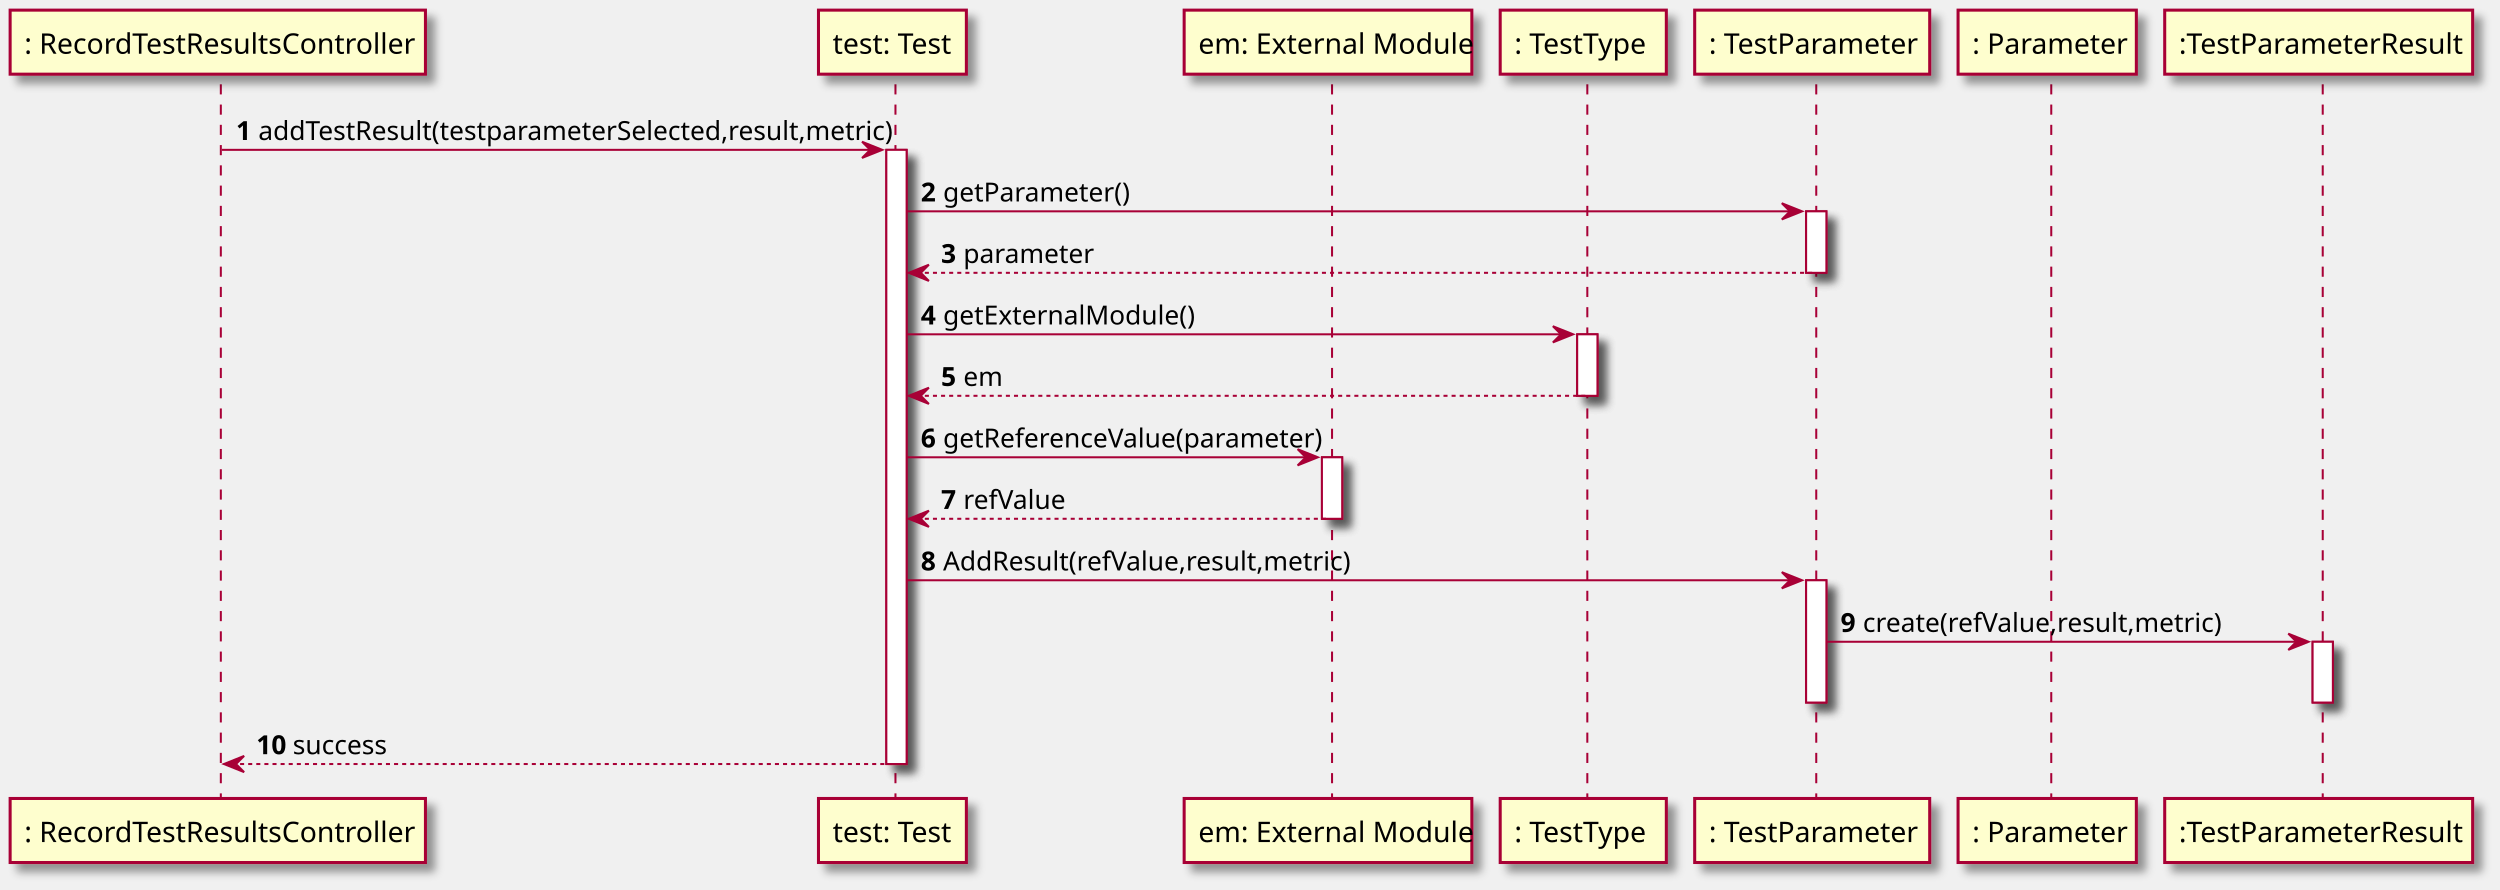
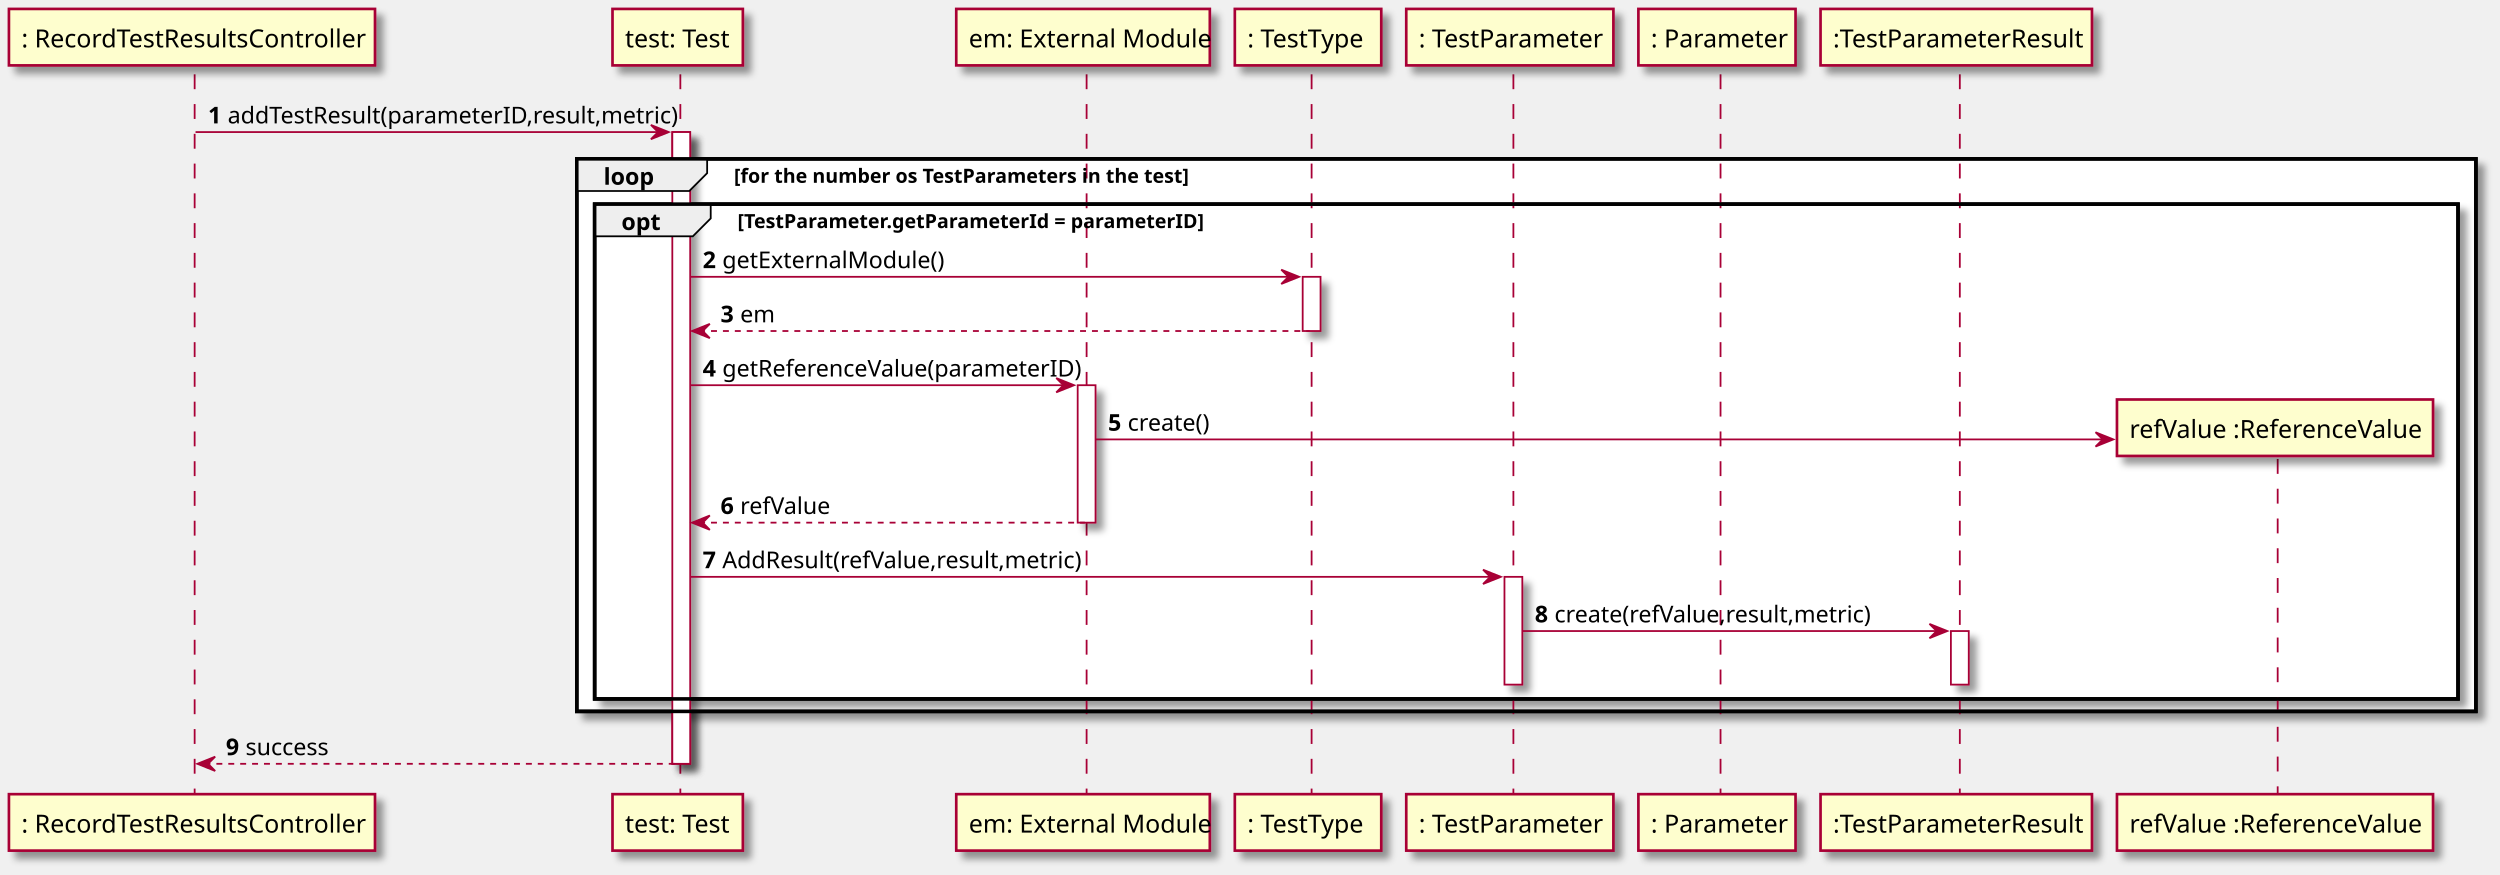
- <svg xmlns="http://www.w3.org/2000/svg" contentScriptType="application/ecmascript" contentStyleType="text/css" height="439px" preserveAspectRatio="none" style="width:1234px;height:439px;" version="1.1" viewBox="0 0 1234 439" width="1234px" zoomAndPan="magnify">
+ <svg xmlns="http://www.w3.org/2000/svg" contentScriptType="application/ecmascript" contentStyleType="text/css" height="294px" preserveAspectRatio="none" style="width:840px;height:294px;" version="1.1" viewBox="0 0 840 294" width="840px" zoomAndPan="magnify">
  <defs>
-     <filter height="300%" id="f7wr89451vgxv" width="300%" x="-1" y="-1">
-       <feGaussianBlur result="blurOut" stdDeviation="2.0" />
+     <filter height="300%" id="f1hbpjkx65lf2a" width="300%" x="-1" y="-1">
+       <feGaussianBlur result="blurOut" stdDeviation="1.2" />
      <feColorMatrix in="blurOut" result="blurOut2" type="matrix" values="0 0 0 0 0 0 0 0 0 0 0 0 0 0 0 0 0 0 .4 0" />
-       <feOffset dx="4.0" dy="4.0" in="blurOut2" result="blurOut3" />
+       <feOffset dx="2.4" dy="2.4" in="blurOut2" result="blurOut3" />
      <feBlend in="SourceGraphic" in2="blurOut3" mode="normal" />
    </filter>
  </defs>
  <g>
-     <rect fill="#FFFFFF" filter="url(#f7wr89451vgxv)" height="303.164" style="stroke:#A80036;stroke-width:1.0;" width="10" x="437.5" y="73.961" />
-     <rect fill="#FFFFFF" filter="url(#f7wr89451vgxv)" height="30.352" style="stroke:#A80036;stroke-width:1.0;" width="10" x="652.5" y="225.719" />
-     <rect fill="#FFFFFF" filter="url(#f7wr89451vgxv)" height="30.352" style="stroke:#A80036;stroke-width:1.0;" width="10" x="778.5" y="165.016" />
-     <rect fill="#FFFFFF" filter="url(#f7wr89451vgxv)" height="30.352" style="stroke:#A80036;stroke-width:1.0;" width="10" x="891.5" y="104.312" />
-     <rect fill="#FFFFFF" filter="url(#f7wr89451vgxv)" height="60.352" style="stroke:#A80036;stroke-width:1.0;" width="10" x="891.5" y="286.422" />
-     <rect fill="#FFFFFF" filter="url(#f7wr89451vgxv)" height="30" style="stroke:#A80036;stroke-width:1.0;" width="10" x="1141.5" y="316.773" />
-     <line style="stroke:#A80036;stroke-width:1.0;stroke-dasharray:5.0,5.0;" x1="109" x2="109" y1="41.609" y2="395.125" />
-     <line style="stroke:#A80036;stroke-width:1.0;stroke-dasharray:5.0,5.0;" x1="442" x2="442" y1="41.609" y2="395.125" />
-     <line style="stroke:#A80036;stroke-width:1.0;stroke-dasharray:5.0,5.0;" x1="657.5" x2="657.5" y1="41.609" y2="395.125" />
-     <line style="stroke:#A80036;stroke-width:1.0;stroke-dasharray:5.0,5.0;" x1="783.5" x2="783.5" y1="41.609" y2="395.125" />
-     <line style="stroke:#A80036;stroke-width:1.0;stroke-dasharray:5.0,5.0;" x1="896.5" x2="896.5" y1="41.609" y2="395.125" />
-     <line style="stroke:#A80036;stroke-width:1.0;stroke-dasharray:5.0,5.0;" x1="1012.5" x2="1012.5" y1="41.609" y2="395.125" />
-     <line style="stroke:#A80036;stroke-width:1.0;stroke-dasharray:5.0,5.0;" x1="1146.5" x2="1146.5" y1="41.609" y2="395.125" />
-     <rect fill="#FEFECE" filter="url(#f7wr89451vgxv)" height="31.609" style="stroke:#A80036;stroke-width:1.5;" width="205" x="5" y="5" />
-     <text fill="#000000" font-family="sans-serif" font-size="14" lengthAdjust="spacing" textLength="191" x="12" y="26.533">: RecordTestResultsController</text>
-     <rect fill="#FEFECE" filter="url(#f7wr89451vgxv)" height="31.609" style="stroke:#A80036;stroke-width:1.5;" width="205" x="5" y="394.125" />
-     <text fill="#000000" font-family="sans-serif" font-size="14" lengthAdjust="spacing" textLength="191" x="12" y="415.658">: RecordTestResultsController</text>
-     <rect fill="#FEFECE" filter="url(#f7wr89451vgxv)" height="31.609" style="stroke:#A80036;stroke-width:1.5;" width="73" x="404" y="5" />
-     <text fill="#000000" font-family="sans-serif" font-size="14" lengthAdjust="spacing" textLength="59" x="411" y="26.533">test: Test</text>
-     <rect fill="#FEFECE" filter="url(#f7wr89451vgxv)" height="31.609" style="stroke:#A80036;stroke-width:1.5;" width="73" x="404" y="394.125" />
-     <text fill="#000000" font-family="sans-serif" font-size="14" lengthAdjust="spacing" textLength="59" x="411" y="415.658">test: Test</text>
-     <rect fill="#FEFECE" filter="url(#f7wr89451vgxv)" height="31.609" style="stroke:#A80036;stroke-width:1.5;" width="142" x="584.5" y="5" />
-     <text fill="#000000" font-family="sans-serif" font-size="14" lengthAdjust="spacing" textLength="128" x="591.5" y="26.533">em: External Module</text>
-     <rect fill="#FEFECE" filter="url(#f7wr89451vgxv)" height="31.609" style="stroke:#A80036;stroke-width:1.5;" width="142" x="584.5" y="394.125" />
-     <text fill="#000000" font-family="sans-serif" font-size="14" lengthAdjust="spacing" textLength="128" x="591.5" y="415.658">em: External Module</text>
-     <rect fill="#FEFECE" filter="url(#f7wr89451vgxv)" height="31.609" style="stroke:#A80036;stroke-width:1.5;" width="82" x="740.5" y="5" />
-     <text fill="#000000" font-family="sans-serif" font-size="14" lengthAdjust="spacing" textLength="68" x="747.5" y="26.533">: TestType</text>
-     <rect fill="#FEFECE" filter="url(#f7wr89451vgxv)" height="31.609" style="stroke:#A80036;stroke-width:1.5;" width="82" x="740.5" y="394.125" />
-     <text fill="#000000" font-family="sans-serif" font-size="14" lengthAdjust="spacing" textLength="68" x="747.5" y="415.658">: TestType</text>
-     <rect fill="#FEFECE" filter="url(#f7wr89451vgxv)" height="31.609" style="stroke:#A80036;stroke-width:1.5;" width="116" x="836.5" y="5" />
-     <text fill="#000000" font-family="sans-serif" font-size="14" lengthAdjust="spacing" textLength="102" x="843.5" y="26.533">: TestParameter</text>
-     <rect fill="#FEFECE" filter="url(#f7wr89451vgxv)" height="31.609" style="stroke:#A80036;stroke-width:1.5;" width="116" x="836.5" y="394.125" />
-     <text fill="#000000" font-family="sans-serif" font-size="14" lengthAdjust="spacing" textLength="102" x="843.5" y="415.658">: TestParameter</text>
-     <rect fill="#FEFECE" filter="url(#f7wr89451vgxv)" height="31.609" style="stroke:#A80036;stroke-width:1.5;" width="88" x="966.5" y="5" />
-     <text fill="#000000" font-family="sans-serif" font-size="14" lengthAdjust="spacing" textLength="74" x="973.5" y="26.533">: Parameter</text>
-     <rect fill="#FEFECE" filter="url(#f7wr89451vgxv)" height="31.609" style="stroke:#A80036;stroke-width:1.5;" width="88" x="966.5" y="394.125" />
-     <text fill="#000000" font-family="sans-serif" font-size="14" lengthAdjust="spacing" textLength="74" x="973.5" y="415.658">: Parameter</text>
-     <rect fill="#FEFECE" filter="url(#f7wr89451vgxv)" height="31.609" style="stroke:#A80036;stroke-width:1.5;" width="152" x="1068.5" y="5" />
-     <text fill="#000000" font-family="sans-serif" font-size="14" lengthAdjust="spacing" textLength="138" x="1075.5" y="26.533">:TestParameterResult</text>
-     <rect fill="#FEFECE" filter="url(#f7wr89451vgxv)" height="31.609" style="stroke:#A80036;stroke-width:1.5;" width="152" x="1068.5" y="394.125" />
-     <text fill="#000000" font-family="sans-serif" font-size="14" lengthAdjust="spacing" textLength="138" x="1075.5" y="415.658">:TestParameterResult</text>
-     <rect fill="#FFFFFF" filter="url(#f7wr89451vgxv)" height="303.164" style="stroke:#A80036;stroke-width:1.0;" width="10" x="437.5" y="73.961" />
-     <rect fill="#FFFFFF" filter="url(#f7wr89451vgxv)" height="30.352" style="stroke:#A80036;stroke-width:1.0;" width="10" x="652.5" y="225.719" />
-     <rect fill="#FFFFFF" filter="url(#f7wr89451vgxv)" height="30.352" style="stroke:#A80036;stroke-width:1.0;" width="10" x="778.5" y="165.016" />
-     <rect fill="#FFFFFF" filter="url(#f7wr89451vgxv)" height="30.352" style="stroke:#A80036;stroke-width:1.0;" width="10" x="891.5" y="104.312" />
-     <rect fill="#FFFFFF" filter="url(#f7wr89451vgxv)" height="60.352" style="stroke:#A80036;stroke-width:1.0;" width="10" x="891.5" y="286.422" />
-     <rect fill="#FFFFFF" filter="url(#f7wr89451vgxv)" height="30" style="stroke:#A80036;stroke-width:1.0;" width="10" x="1141.5" y="316.773" />
-     <polygon fill="#A80036" points="425.5,69.961,435.5,73.961,425.5,77.961,429.5,73.961" style="stroke:#A80036;stroke-width:1.0;" />
-     <line style="stroke:#A80036;stroke-width:1.0;" x1="109.5" x2="431.5" y1="73.961" y2="73.961" />
-     <text fill="#000000" font-family="sans-serif" font-size="13" font-weight="bold" lengthAdjust="spacing" textLength="7" x="116.5" y="69.105">1</text>
-     <text fill="#000000" font-family="sans-serif" font-size="13" lengthAdjust="spacing" textLength="298" x="127.5" y="69.105">addTestResult(testparameterSelected,result,metric)</text>
-     <polygon fill="#A80036" points="879.5,100.312,889.5,104.312,879.5,108.312,883.5,104.312" style="stroke:#A80036;stroke-width:1.0;" />
-     <line style="stroke:#A80036;stroke-width:1.0;" x1="447.5" x2="885.5" y1="104.312" y2="104.312" />
-     <text fill="#000000" font-family="sans-serif" font-size="13" font-weight="bold" lengthAdjust="spacing" textLength="7" x="454.5" y="99.456">2</text>
-     <text fill="#000000" font-family="sans-serif" font-size="13" lengthAdjust="spacing" textLength="86" x="465.5" y="99.456">getParameter()</text>
-     <polygon fill="#A80036" points="458.5,130.664,448.5,134.664,458.5,138.664,454.5,134.664" style="stroke:#A80036;stroke-width:1.0;" />
-     <line style="stroke:#A80036;stroke-width:1.0;stroke-dasharray:2.0,2.0;" x1="452.5" x2="895.5" y1="134.664" y2="134.664" />
-     <text fill="#000000" font-family="sans-serif" font-size="13" font-weight="bold" lengthAdjust="spacing" textLength="7" x="464.5" y="129.808">3</text>
-     <text fill="#000000" font-family="sans-serif" font-size="13" lengthAdjust="spacing" textLength="58" x="475.5" y="129.808">parameter</text>
-     <polygon fill="#A80036" points="766.5,161.016,776.5,165.016,766.5,169.016,770.5,165.016" style="stroke:#A80036;stroke-width:1.0;" />
-     <line style="stroke:#A80036;stroke-width:1.0;" x1="447.5" x2="772.5" y1="165.016" y2="165.016" />
-     <text fill="#000000" font-family="sans-serif" font-size="13" font-weight="bold" lengthAdjust="spacing" textLength="7" x="454.5" y="160.159">4</text>
-     <text fill="#000000" font-family="sans-serif" font-size="13" lengthAdjust="spacing" textLength="116" x="465.5" y="160.159">getExternalModule()</text>
-     <polygon fill="#A80036" points="458.5,191.367,448.5,195.367,458.5,199.367,454.5,195.367" style="stroke:#A80036;stroke-width:1.0;" />
-     <line style="stroke:#A80036;stroke-width:1.0;stroke-dasharray:2.0,2.0;" x1="452.5" x2="782.5" y1="195.367" y2="195.367" />
-     <text fill="#000000" font-family="sans-serif" font-size="13" font-weight="bold" lengthAdjust="spacing" textLength="7" x="464.5" y="190.511">5</text>
-     <text fill="#000000" font-family="sans-serif" font-size="13" lengthAdjust="spacing" textLength="18" x="475.5" y="190.511">em</text>
-     <polygon fill="#A80036" points="640.5,221.719,650.5,225.719,640.5,229.719,644.5,225.719" style="stroke:#A80036;stroke-width:1.0;" />
-     <line style="stroke:#A80036;stroke-width:1.0;" x1="447.5" x2="646.5" y1="225.719" y2="225.719" />
-     <text fill="#000000" font-family="sans-serif" font-size="13" font-weight="bold" lengthAdjust="spacing" textLength="7" x="454.5" y="220.862">6</text>
-     <text fill="#000000" font-family="sans-serif" font-size="13" lengthAdjust="spacing" textLength="175" x="465.5" y="220.862">getReferenceValue(parameter)</text>
-     <polygon fill="#A80036" points="458.5,252.07,448.5,256.07,458.5,260.07,454.5,256.07" style="stroke:#A80036;stroke-width:1.0;" />
-     <line style="stroke:#A80036;stroke-width:1.0;stroke-dasharray:2.0,2.0;" x1="452.5" x2="656.5" y1="256.07" y2="256.07" />
-     <text fill="#000000" font-family="sans-serif" font-size="13" font-weight="bold" lengthAdjust="spacing" textLength="7" x="464.5" y="251.214">7</text>
-     <text fill="#000000" font-family="sans-serif" font-size="13" lengthAdjust="spacing" textLength="47" x="475.5" y="251.214">refValue</text>
-     <polygon fill="#A80036" points="879.5,282.422,889.5,286.422,879.5,290.422,883.5,286.422" style="stroke:#A80036;stroke-width:1.0;" />
-     <line style="stroke:#A80036;stroke-width:1.0;" x1="447.5" x2="885.5" y1="286.422" y2="286.422" />
-     <text fill="#000000" font-family="sans-serif" font-size="13" font-weight="bold" lengthAdjust="spacing" textLength="7" x="454.5" y="281.565">8</text>
-     <text fill="#000000" font-family="sans-serif" font-size="13" lengthAdjust="spacing" textLength="191" x="465.5" y="281.565">AddResult(refValue,result,metric)</text>
-     <polygon fill="#A80036" points="1129.5,312.773,1139.5,316.773,1129.5,320.773,1133.5,316.773" style="stroke:#A80036;stroke-width:1.0;" />
-     <line style="stroke:#A80036;stroke-width:1.0;" x1="901.5" x2="1135.5" y1="316.773" y2="316.773" />
-     <text fill="#000000" font-family="sans-serif" font-size="13" font-weight="bold" lengthAdjust="spacing" textLength="7" x="908.5" y="311.917">9</text>
-     <text fill="#000000" font-family="sans-serif" font-size="13" lengthAdjust="spacing" textLength="167" x="919.5" y="311.917">create(refValue,result,metric)</text>
-     <polygon fill="#A80036" points="120.5,373.125,110.5,377.125,120.5,381.125,116.5,377.125" style="stroke:#A80036;stroke-width:1.0;" />
-     <line style="stroke:#A80036;stroke-width:1.0;stroke-dasharray:2.0,2.0;" x1="114.5" x2="441.5" y1="377.125" y2="377.125" />
-     <text fill="#000000" font-family="sans-serif" font-size="13" font-weight="bold" lengthAdjust="spacing" textLength="14" x="126.5" y="372.269">10</text>
-     <text fill="#000000" font-family="sans-serif" font-size="13" lengthAdjust="spacing" textLength="49" x="144.5" y="372.269">success</text>
+     <rect fill="#FFFFFF" filter="url(#f1hbpjkx65lf2a)" height="212.264" style="stroke:#A80036;stroke-width:0.6;" width="6" x="225.9" y="44.377" />
+     <rect fill="#FFFFFF" filter="url(#f1hbpjkx65lf2a)" height="46.177" style="stroke:#A80036;stroke-width:0.6;" width="6" x="362.1" y="129.431" />
+     <rect fill="#FFFFFF" filter="url(#f1hbpjkx65lf2a)" height="18.211" style="stroke:#A80036;stroke-width:0.6;" width="6" x="437.7" y="93.009" />
+     <rect fill="#FFFFFF" filter="url(#f1hbpjkx65lf2a)" height="36.211" style="stroke:#A80036;stroke-width:0.6;" width="6" x="505.5" y="193.819" />
+     <rect fill="#FFFFFF" filter="url(#f1hbpjkx65lf2a)" height="18" style="stroke:#A80036;stroke-width:0.6;" width="6" x="655.5" y="212.03" />
+     <rect fill="#FFFFFF" filter="url(#f1hbpjkx65lf2a)" height="185.653" style="stroke:#000000;stroke-width:1.2;" width="638.1" x="193.8" y="53.377" />
+     <rect fill="#FFFFFF" filter="url(#f1hbpjkx65lf2a)" height="166.242" style="stroke:#000000;stroke-width:1.2;" width="626.1" x="199.8" y="68.588" />
+     <line style="stroke:#A80036;stroke-width:0.6;stroke-dasharray:5.0,5.0;" x1="65.4" x2="65.4" y1="24.966" y2="267.441" />
+     <line style="stroke:#A80036;stroke-width:0.6;stroke-dasharray:5.0,5.0;" x1="228.6" x2="228.6" y1="24.966" y2="267.441" />
+     <line style="stroke:#A80036;stroke-width:0.6;stroke-dasharray:5.0,5.0;" x1="365.1" x2="365.1" y1="24.966" y2="267.441" />
+     <line style="stroke:#A80036;stroke-width:0.6;stroke-dasharray:5.0,5.0;" x1="440.7" x2="440.7" y1="24.966" y2="267.441" />
+     <line style="stroke:#A80036;stroke-width:0.6;stroke-dasharray:5.0,5.0;" x1="508.5" x2="508.5" y1="24.966" y2="267.441" />
+     <line style="stroke:#A80036;stroke-width:0.6;stroke-dasharray:5.0,5.0;" x1="578.1" x2="578.1" y1="24.966" y2="267.441" />
+     <line style="stroke:#A80036;stroke-width:0.6;stroke-dasharray:5.0,5.0;" x1="658.5" x2="658.5" y1="24.966" y2="267.441" />
+     <line style="stroke:#A80036;stroke-width:0.6;stroke-dasharray:5.0,5.0;" x1="765.3" x2="765.3" y1="154.214" y2="267.441" />
+     <rect fill="#FEFECE" filter="url(#f1hbpjkx65lf2a)" height="18.966" style="stroke:#A80036;stroke-width:0.9;" width="123" x="3" y="3" />
+     <text fill="#000000" font-family="sans-serif" font-size="8.4" lengthAdjust="spacing" textLength="114.6" x="7.2" y="15.92">: RecordTestResultsController</text>
+     <rect fill="#FEFECE" filter="url(#f1hbpjkx65lf2a)" height="18.966" style="stroke:#A80036;stroke-width:0.9;" width="123" x="3" y="266.841" />
+     <text fill="#000000" font-family="sans-serif" font-size="8.4" lengthAdjust="spacing" textLength="114.6" x="7.2" y="279.76">: RecordTestResultsController</text>
+     <rect fill="#FEFECE" filter="url(#f1hbpjkx65lf2a)" height="18.966" style="stroke:#A80036;stroke-width:0.9;" width="43.8" x="205.8" y="3" />
+     <text fill="#000000" font-family="sans-serif" font-size="8.4" lengthAdjust="spacing" textLength="35.4" x="210" y="15.92">test: Test</text>
+     <rect fill="#FEFECE" filter="url(#f1hbpjkx65lf2a)" height="18.966" style="stroke:#A80036;stroke-width:0.9;" width="43.8" x="205.8" y="266.841" />
+     <text fill="#000000" font-family="sans-serif" font-size="8.4" lengthAdjust="spacing" textLength="35.4" x="210" y="279.76">test: Test</text>
+     <rect fill="#FEFECE" filter="url(#f1hbpjkx65lf2a)" height="18.966" style="stroke:#A80036;stroke-width:0.9;" width="85.2" x="321.3" y="3" />
+     <text fill="#000000" font-family="sans-serif" font-size="8.4" lengthAdjust="spacing" textLength="76.8" x="325.5" y="15.92">em: External Module</text>
+     <rect fill="#FEFECE" filter="url(#f1hbpjkx65lf2a)" height="18.966" style="stroke:#A80036;stroke-width:0.9;" width="85.2" x="321.3" y="266.841" />
+     <text fill="#000000" font-family="sans-serif" font-size="8.4" lengthAdjust="spacing" textLength="76.8" x="325.5" y="279.76">em: External Module</text>
+     <rect fill="#FEFECE" filter="url(#f1hbpjkx65lf2a)" height="18.966" style="stroke:#A80036;stroke-width:0.9;" width="49.2" x="414.9" y="3" />
+     <text fill="#000000" font-family="sans-serif" font-size="8.4" lengthAdjust="spacing" textLength="40.8" x="419.1" y="15.92">: TestType</text>
+     <rect fill="#FEFECE" filter="url(#f1hbpjkx65lf2a)" height="18.966" style="stroke:#A80036;stroke-width:0.9;" width="49.2" x="414.9" y="266.841" />
+     <text fill="#000000" font-family="sans-serif" font-size="8.4" lengthAdjust="spacing" textLength="40.8" x="419.1" y="279.76">: TestType</text>
+     <rect fill="#FEFECE" filter="url(#f1hbpjkx65lf2a)" height="18.966" style="stroke:#A80036;stroke-width:0.9;" width="69.6" x="472.5" y="3" />
+     <text fill="#000000" font-family="sans-serif" font-size="8.4" lengthAdjust="spacing" textLength="61.2" x="476.7" y="15.92">: TestParameter</text>
+     <rect fill="#FEFECE" filter="url(#f1hbpjkx65lf2a)" height="18.966" style="stroke:#A80036;stroke-width:0.9;" width="69.6" x="472.5" y="266.841" />
+     <text fill="#000000" font-family="sans-serif" font-size="8.4" lengthAdjust="spacing" textLength="61.2" x="476.7" y="279.76">: TestParameter</text>
+     <rect fill="#FEFECE" filter="url(#f1hbpjkx65lf2a)" height="18.966" style="stroke:#A80036;stroke-width:0.9;" width="52.8" x="550.5" y="3" />
+     <text fill="#000000" font-family="sans-serif" font-size="8.4" lengthAdjust="spacing" textLength="44.4" x="554.7" y="15.92">: Parameter</text>
+     <rect fill="#FEFECE" filter="url(#f1hbpjkx65lf2a)" height="18.966" style="stroke:#A80036;stroke-width:0.9;" width="52.8" x="550.5" y="266.841" />
+     <text fill="#000000" font-family="sans-serif" font-size="8.4" lengthAdjust="spacing" textLength="44.4" x="554.7" y="279.76">: Parameter</text>
+     <rect fill="#FEFECE" filter="url(#f1hbpjkx65lf2a)" height="18.966" style="stroke:#A80036;stroke-width:0.9;" width="91.2" x="611.7" y="3" />
+     <text fill="#000000" font-family="sans-serif" font-size="8.4" lengthAdjust="spacing" textLength="82.8" x="615.9" y="15.92">:TestParameterResult</text>
+     <rect fill="#FEFECE" filter="url(#f1hbpjkx65lf2a)" height="18.966" style="stroke:#A80036;stroke-width:0.9;" width="91.2" x="611.7" y="266.841" />
+     <text fill="#000000" font-family="sans-serif" font-size="8.4" lengthAdjust="spacing" textLength="82.8" x="615.9" y="279.76">:TestParameterResult</text>
+     <rect fill="#FEFECE" filter="url(#f1hbpjkx65lf2a)" height="18.966" style="stroke:#A80036;stroke-width:0.9;" width="106.2" x="711.3" y="266.841" />
+     <text fill="#000000" font-family="sans-serif" font-size="8.4" lengthAdjust="spacing" textLength="97.8" x="715.5" y="279.76">refValue :ReferenceValue</text>
+     <rect fill="#FFFFFF" filter="url(#f1hbpjkx65lf2a)" height="212.264" style="stroke:#A80036;stroke-width:0.6;" width="6" x="225.9" y="44.377" />
+     <rect fill="#FFFFFF" filter="url(#f1hbpjkx65lf2a)" height="46.177" style="stroke:#A80036;stroke-width:0.6;" width="6" x="362.1" y="129.431" />
+     <rect fill="#FFFFFF" filter="url(#f1hbpjkx65lf2a)" height="18.211" style="stroke:#A80036;stroke-width:0.6;" width="6" x="437.7" y="93.009" />
+     <rect fill="#FFFFFF" filter="url(#f1hbpjkx65lf2a)" height="36.211" style="stroke:#A80036;stroke-width:0.6;" width="6" x="505.5" y="193.819" />
+     <rect fill="#FFFFFF" filter="url(#f1hbpjkx65lf2a)" height="18" style="stroke:#A80036;stroke-width:0.6;" width="6" x="655.5" y="212.03" />
+     <polygon fill="#A80036" points="218.7,41.977,224.7,44.377,218.7,46.777,221.1,44.377" style="stroke:#A80036;stroke-width:0.6;" />
+     <line style="stroke:#A80036;stroke-width:0.6;" x1="65.7" x2="222.3" y1="44.377" y2="44.377" />
+     <text fill="#000000" font-family="sans-serif" font-size="7.8" font-weight="bold" lengthAdjust="spacing" textLength="4.2" x="69.9" y="41.463">1</text>
+     <text fill="#000000" font-family="sans-serif" font-size="7.8" lengthAdjust="spacing" textLength="142.2" x="76.5" y="41.463">addTestResult(parameterID,result,metric)</text>
+     <path d="M193.8,53.377 L237.6,53.377 L237.6,58.177 L231.6,64.177 L193.8,64.177 L193.8,53.377 " fill="#EEEEEE" style="stroke:#000000;stroke-width:0.6;" />
+     <rect fill="none" height="185.653" style="stroke:#000000;stroke-width:1.2;" width="638.1" x="193.8" y="53.377" />
+     <text fill="#000000" font-family="sans-serif" font-size="7.8" font-weight="bold" lengthAdjust="spacing" textLength="16.8" x="202.8" y="62.074">loop</text>
+     <text fill="#000000" font-family="sans-serif" font-size="6.6" font-weight="bold" lengthAdjust="spacing" textLength="156.6" x="246.6" y="61.428">[for the number os TestParameters in the test]</text>
+     <path d="M199.8,68.588 L238.8,68.588 L238.8,73.388 L232.8,79.388 L199.8,79.388 L199.8,68.588 " fill="#EEEEEE" style="stroke:#000000;stroke-width:0.6;" />
+     <rect fill="none" height="166.242" style="stroke:#000000;stroke-width:1.2;" width="626.1" x="199.8" y="68.588" />
+     <text fill="#000000" font-family="sans-serif" font-size="7.8" font-weight="bold" lengthAdjust="spacing" textLength="12" x="208.8" y="77.285">opt</text>
+     <text fill="#000000" font-family="sans-serif" font-size="6.6" font-weight="bold" lengthAdjust="spacing" textLength="156" x="247.8" y="76.639">[TestParameter.getParameterId = parameterID]</text>
+     <polygon fill="#A80036" points="430.5,90.609,436.5,93.009,430.5,95.409,432.9,93.009" style="stroke:#A80036;stroke-width:0.6;" />
+     <line style="stroke:#A80036;stroke-width:0.6;" x1="231.9" x2="434.1" y1="93.009" y2="93.009" />
+     <text fill="#000000" font-family="sans-serif" font-size="7.8" font-weight="bold" lengthAdjust="spacing" textLength="4.2" x="236.1" y="90.096">2</text>
+     <text fill="#000000" font-family="sans-serif" font-size="7.8" lengthAdjust="spacing" textLength="69.6" x="242.7" y="90.096">getExternalModule()</text>
+     <polygon fill="#A80036" points="238.5,108.82,232.5,111.22,238.5,113.62,236.1,111.22" style="stroke:#A80036;stroke-width:0.6;" />
+     <line style="stroke:#A80036;stroke-width:0.6;stroke-dasharray:2.0,2.0;" x1="234.9" x2="440.1" y1="111.22" y2="111.22" />
+     <text fill="#000000" font-family="sans-serif" font-size="7.8" font-weight="bold" lengthAdjust="spacing" textLength="4.2" x="242.1" y="108.306">3</text>
+     <text fill="#000000" font-family="sans-serif" font-size="7.8" lengthAdjust="spacing" textLength="10.8" x="248.7" y="108.306">em</text>
+     <polygon fill="#A80036" points="354.9,127.031,360.9,129.431,354.9,131.831,357.3,129.431" style="stroke:#A80036;stroke-width:0.6;" />
+     <line style="stroke:#A80036;stroke-width:0.6;" x1="231.9" x2="358.5" y1="129.431" y2="129.431" />
+     <text fill="#000000" font-family="sans-serif" font-size="7.8" font-weight="bold" lengthAdjust="spacing" textLength="4.2" x="236.1" y="126.517">4</text>
+     <text fill="#000000" font-family="sans-serif" font-size="7.8" lengthAdjust="spacing" textLength="112.2" x="242.7" y="126.517">getReferenceValue(parameterID)</text>
+     <polygon fill="#A80036" points="704.1,145.242,710.1,147.642,704.1,150.042,706.5,147.642" style="stroke:#A80036;stroke-width:0.6;" />
+     <line style="stroke:#A80036;stroke-width:0.6;" x1="368.1" x2="707.7" y1="147.642" y2="147.642" />
+     <text fill="#000000" font-family="sans-serif" font-size="7.8" font-weight="bold" lengthAdjust="spacing" textLength="4.2" x="372.3" y="144.728">5</text>
+     <text fill="#000000" font-family="sans-serif" font-size="7.8" lengthAdjust="spacing" textLength="26.4" x="378.9" y="144.728">create()</text>
+     <rect fill="#FEFECE" filter="url(#f1hbpjkx65lf2a)" height="18.966" style="stroke:#A80036;stroke-width:0.9;" width="106.2" x="711.3" y="134.231" />
+     <text fill="#000000" font-family="sans-serif" font-size="8.4" lengthAdjust="spacing" textLength="97.8" x="715.5" y="147.151">refValue :ReferenceValue</text>
+     <polygon fill="#A80036" points="238.5,173.208,232.5,175.608,238.5,178.008,236.1,175.608" style="stroke:#A80036;stroke-width:0.6;" />
+     <line style="stroke:#A80036;stroke-width:0.6;stroke-dasharray:2.0,2.0;" x1="234.9" x2="364.5" y1="175.608" y2="175.608" />
+     <text fill="#000000" font-family="sans-serif" font-size="7.8" font-weight="bold" lengthAdjust="spacing" textLength="4.2" x="242.1" y="172.694">6</text>
+     <text fill="#000000" font-family="sans-serif" font-size="7.8" lengthAdjust="spacing" textLength="28.2" x="248.7" y="172.694">refValue</text>
+     <polygon fill="#A80036" points="498.3,191.419,504.3,193.819,498.3,196.219,500.7,193.819" style="stroke:#A80036;stroke-width:0.6;" />
+     <line style="stroke:#A80036;stroke-width:0.6;" x1="231.9" x2="501.9" y1="193.819" y2="193.819" />
+     <text fill="#000000" font-family="sans-serif" font-size="7.8" font-weight="bold" lengthAdjust="spacing" textLength="4.2" x="236.1" y="190.905">7</text>
+     <text fill="#000000" font-family="sans-serif" font-size="7.8" lengthAdjust="spacing" textLength="114.6" x="242.7" y="190.905">AddResult(refValue,result,metric)</text>
+     <polygon fill="#A80036" points="648.3,209.63,654.3,212.03,648.3,214.43,650.7,212.03" style="stroke:#A80036;stroke-width:0.6;" />
+     <line style="stroke:#A80036;stroke-width:0.6;" x1="511.5" x2="651.9" y1="212.03" y2="212.03" />
+     <text fill="#000000" font-family="sans-serif" font-size="7.8" font-weight="bold" lengthAdjust="spacing" textLength="4.2" x="515.7" y="209.116">8</text>
+     <text fill="#000000" font-family="sans-serif" font-size="7.8" lengthAdjust="spacing" textLength="100.2" x="522.3" y="209.116">create(refValue,result,metric)</text>
+     <polygon fill="#A80036" points="72.3,254.241,66.3,256.641,72.3,259.041,69.9,256.641" style="stroke:#A80036;stroke-width:0.6;" />
+     <line style="stroke:#A80036;stroke-width:0.6;stroke-dasharray:2.0,2.0;" x1="68.7" x2="228.3" y1="256.641" y2="256.641" />
+     <text fill="#000000" font-family="sans-serif" font-size="7.8" font-weight="bold" lengthAdjust="spacing" textLength="4.2" x="75.9" y="253.727">9</text>
+     <text fill="#000000" font-family="sans-serif" font-size="7.8" lengthAdjust="spacing" textLength="29.4" x="82.5" y="253.727">success</text>
  </g>
</svg>
